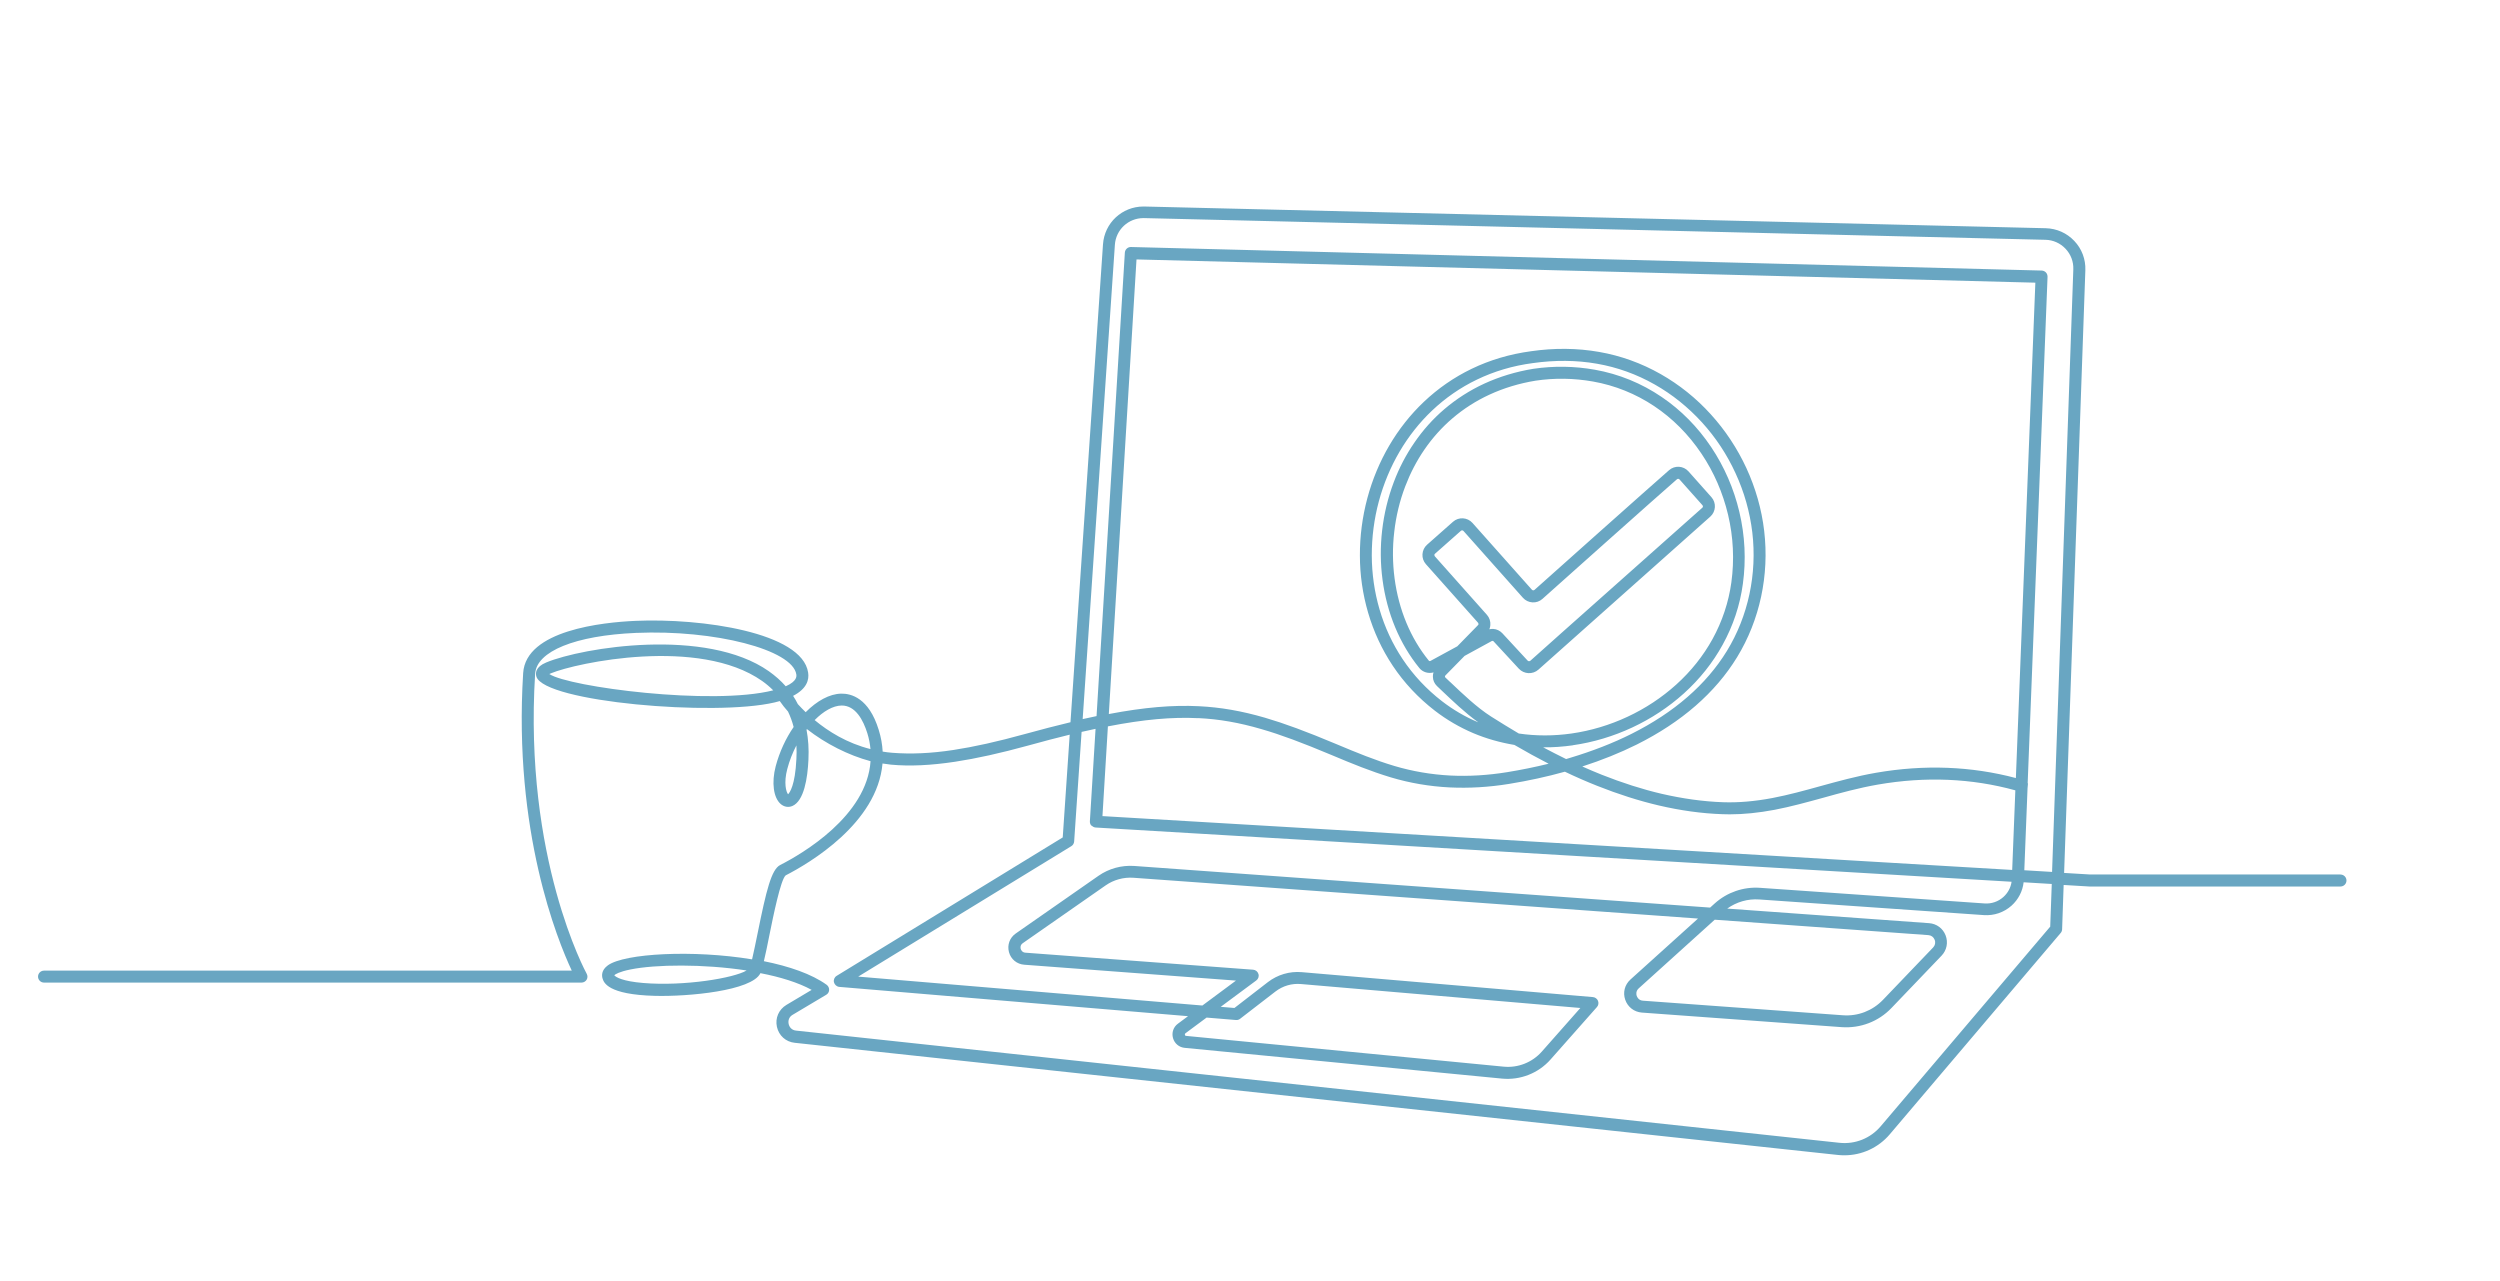
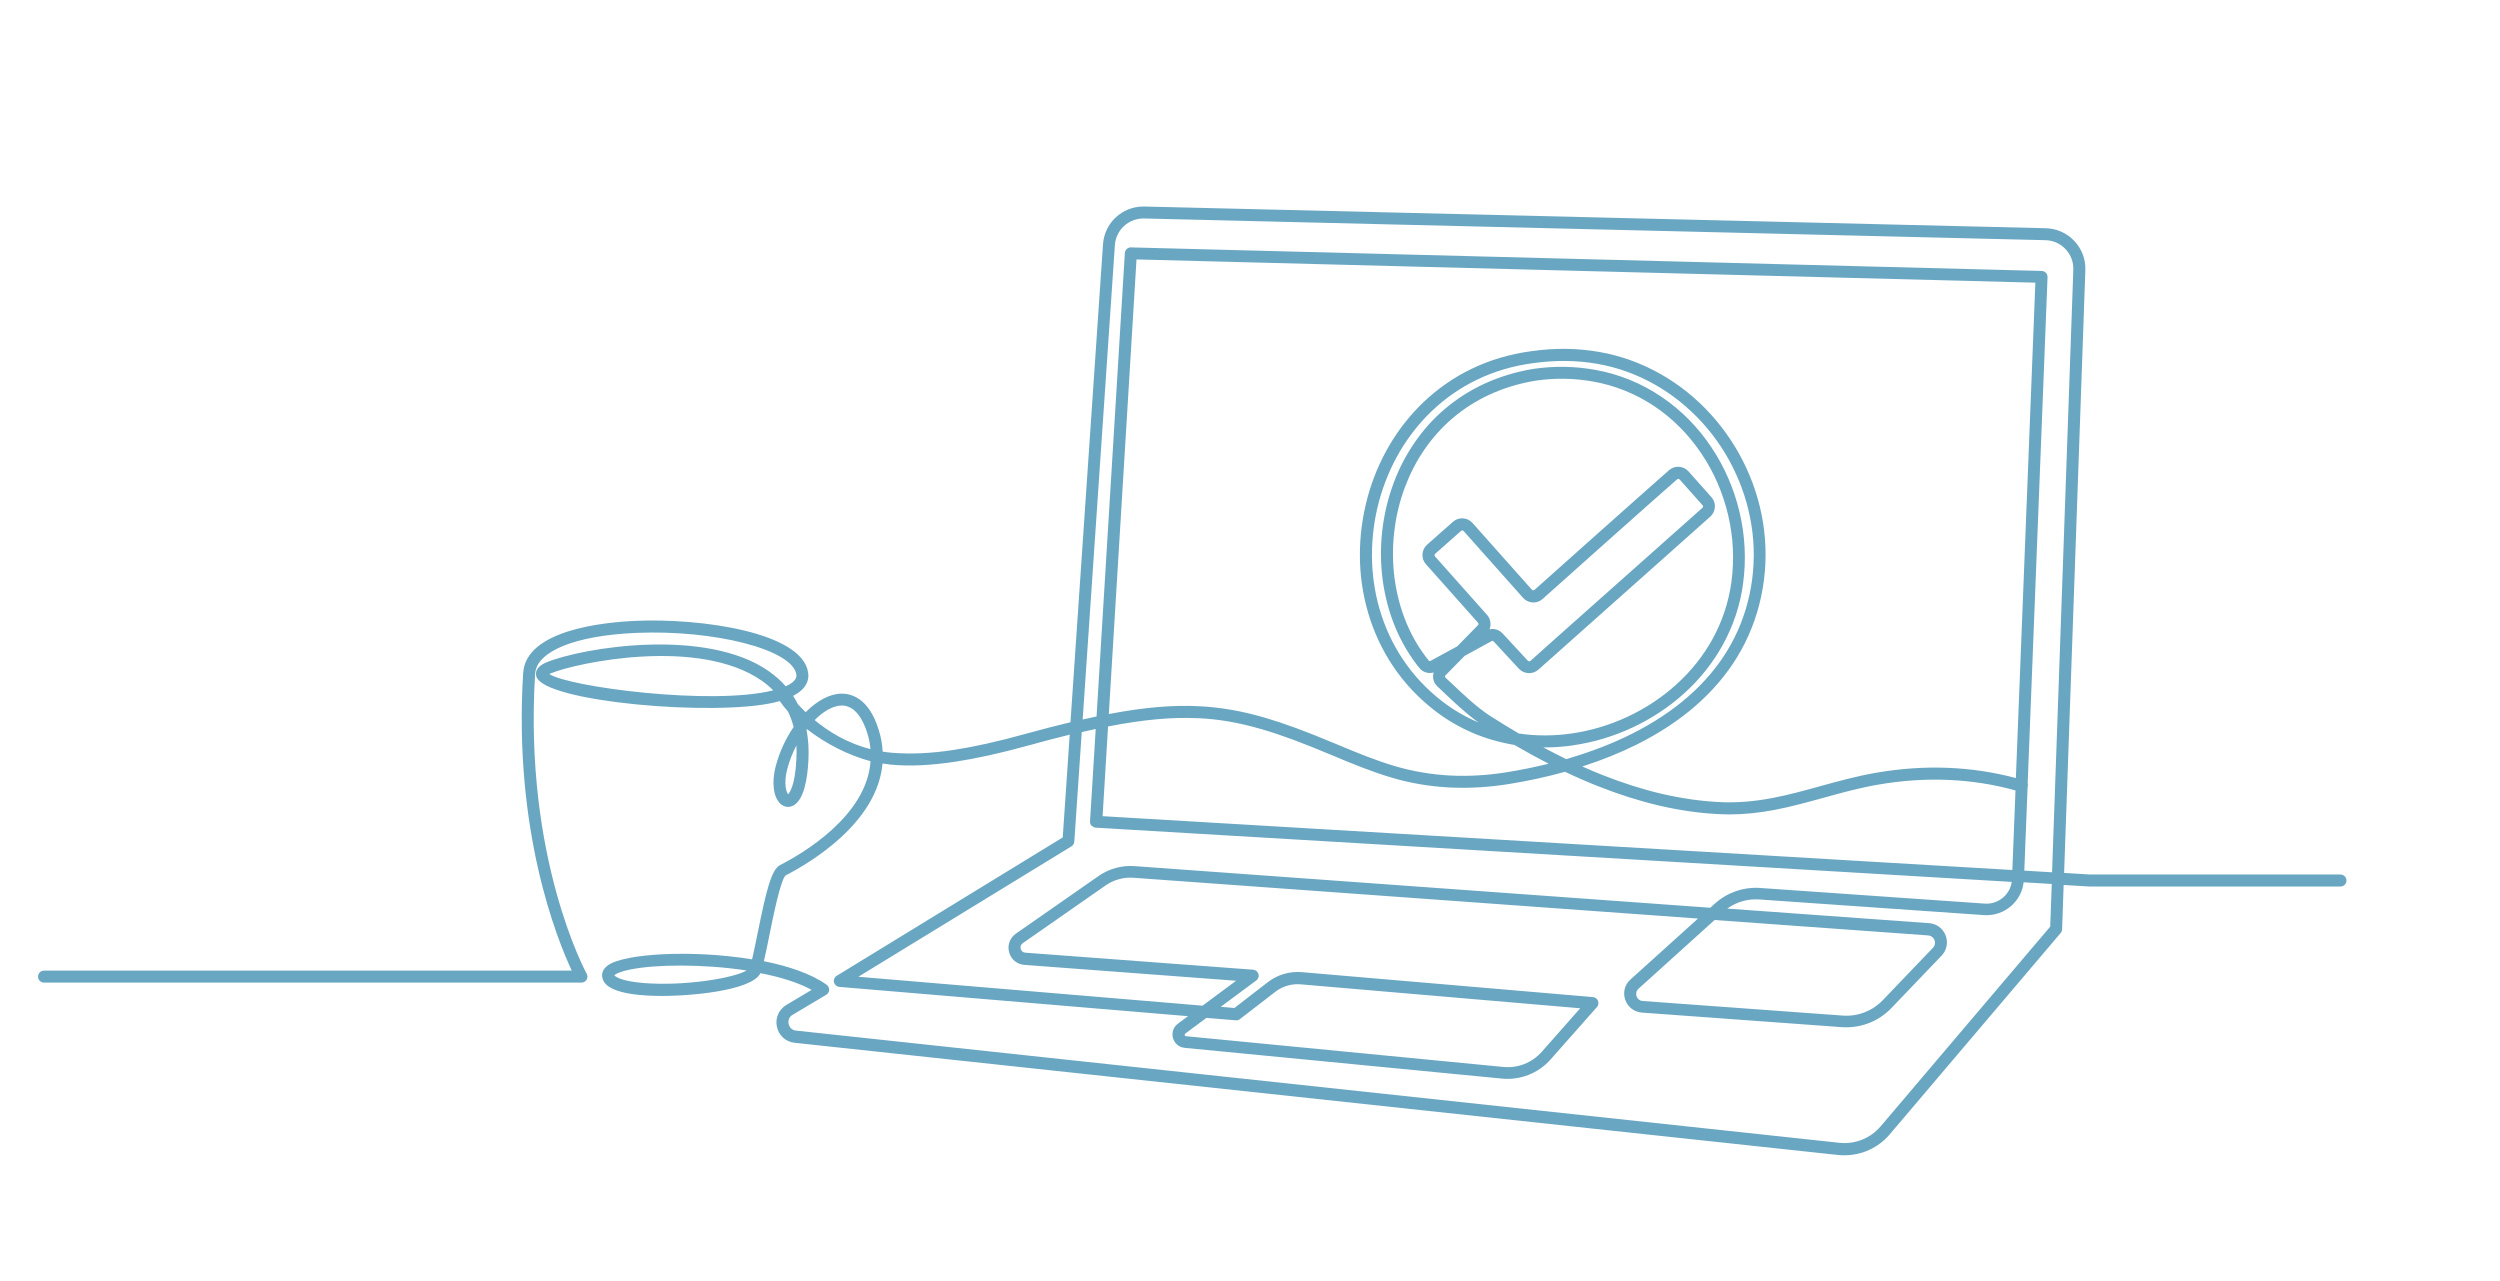
<svg xmlns="http://www.w3.org/2000/svg" viewBox="0 0 32600 16700">
-   <path stroke-width="0" fill="#69a6c2" d=" m30521 11403 h-3272 l-333-20 l277-7860 c5-142-46-278-144-381 -98-104-230-162-372-166 l-11754-283 h-13 c-278 0-508 214-527 493 l-424 6232 c-184 44-381 95-595 154 -358 99-663 167-933 208 -290 44-551 56-800 36 -42-3-81-9-121-15 -5-92-21-187-52-285 -128-416-361-473-488-471 -154 3-318 95-464 242 -38-37-73-73-102-105 -19-37-39-74-62-108 c180-93 211-211 196-304 -78-523-1389-712-2251-674 -429 19-1430 122-1465 681 -129 2066 446 3479 634 3880 H574 c-43 0-78 35-78 78 s35 78 78 78 h7009 c28 0 53-15 67-38 c14-24 14-53 0-78 -8-15-822-1506-672-3910 c18-295 523-500 1316-534 c1026-44 2041 219 2090 541 c3 22 13 88-138 155 -63-72-137-137-220-196 -817-574-2428-311-2902-115 -145 60-143 142-129 186 c106 330 2318 520 3105 336 c24-6 46-12 68-18 c32 47 68 92 108 137 c30 63 55 130 73 201 -102 148-184 324-234 512 -56 213-29 411 66 493 c45 38 100 47 152 25 c152-66 198-364 209-603 c7-140-2-271-25-392 c2-3 4-5 6-7 c242 189 540 341 829 418 -48 714-888 1206-1179 1354 -114 59-180 328-293 887 -26 127-51 250-73 343 -770-127-1661-78-1879 77 -91 65-80 141-71 171 c16 52 63 212 685 228 c431 11 1264-65 1374-296 c258 50 493 122 668 218 l-329 196 c-100 60-149 172-124 286 s116 196 232 208 l13606 1463 c28 3 56 4 83 4 c226 0 443-99 591-274 l2229-2626 c11-13 18-30 18-48 l20-577 l334 20 h3276 c43 0 78-35 78-78 s-35-78-78-78 Z M7164 8789 c5-3 12-6 20-9 c334-139 1933-477 2753 99 c54 38 102 79 146 123 -799 202-2665-44-2919-212 Z m1222 4029 c-265-22-356-75-376-101 c14-13 63-45 210-75 c329-67 953-73 1516 13 -166 99-811 208-1350 163 Z m1891-2460 c-26-30-59-149-11-330 c28-107 69-211 119-308 c3 57 4 115 0 176 -16 347-88 441-109 462 Z m697-1158 c183-2 284 194 336 361 c22 71 35 140 41 207 -306-77-550-230-728-378 c115-116 239-188 351-190 Z m15762 2882 l-2212 2605 c-133 157-334 237-538 215 l-13606-1463 c-59-6-88-49-96-87 -8-38 0-89 52-119 l438-261 c23-13 37-37 38-63 c1-26-11-51-32-67 -195-141-490-242-819-308 c23-93 46-211 72-340 c51-253 147-724 212-779 c309-159 1195-679 1263-1459 c37 6 74 11 110 15 c245 23 519 10 837-38 c277-42 588-111 952-211 c194-54 374-101 542-142 l-91 1340 -2948 1805 c-29 18-43 52-35 84 s36 57 69 60 l4548 382 -132 98 c-59 43-84 117-64 188 c20 70 79 120 152 127 l4139 401 c237 23 474-70 632-249 l605-684 c20-22 25-53 14-81 -11-27-36-46-66-49 l-3796-325 c-160-14-317 33-443 130 l-436 337 -179-15 l464-344 c26-19 38-53 28-84 -9-31-37-54-69-56 l-2970-222 c-44-3-58-39-61-50 -3-11-10-48 27-74 l1080-753 c106-74 235-109 363-100 l7362 532 -881 795 c-75 68-101 169-68 264 s116 159 216 167 l2607 190 c244 17 480-73 649-250 l653-682 c68-71 88-172 53-264 -35-92-118-153-216-160 l-2632-190 c120-86 268-130 418-119 l2930 204 c132 9 260-35 359-123 c89-80 145-188 158-305 l367 22 -20 553 Z m-448-1936 c-580-154-1193-179-1825-69 -254 44-495 111-728 175 -202 56-412 114-622 154 -232 44-443 62-646 55 -258-9-527-47-800-110 -252-59-514-143-779-248 -85-34-170-70-255-108 c254-82 493-178 710-286 c584-292 1025-675 1309-1140 c296-484 421-1069 353-1646 -33-282-112-558-232-819 -119-257-275-493-464-701 -191-211-411-387-654-525 -252-143-522-240-803-289 -285-50-583-53-887-9 -275 37-536 114-776 230 -228 110-437 255-622 430 -351 333-606 768-737 1257 -65 244-98 495-97 746 c0 255 37 506 107 746 c73 249 181 482 322 693 c148 222 333 419 548 585 c154 119 323 217 501 293 c168 71 347 122 537 154 c151 88 300 170 446 245 -175 43-356 80-540 110 -253 41-502 56-742 44 -249-13-495-55-730-125 -251-75-490-173-754-284 -398-167-677-270-933-345 -303-88-577-136-862-150 -340-17-711 14-1174 102 l361-5928 l11721 303 -254 6459 Z m-7379-1253 l-63-60 s-4-6-4-10 c0-5 2-10 5-14 l251-256 l355-194 c8-4 17-3 23 4 l330 357 c67 72 181 78 255 12 l2241-1995 c74-66 81-180 15-254 l-299-336 c-66-74-179-81-253-16 -203 176-1740 1547-1755 1561 -5 4-9 6-17 6 -7 0-12-3-17-8 l-775-871 c-66-74-180-81-254-15 l-338 299 c-36 32-57 76-60 124 -3 48 13 94 45 130 l680 764 s6 10 6 17 c0 6-3 11-14 21 l-263 269 -349 190 c-7 4-18 3-22-3 -239-293-393-665-447-1075 -26-199-28-403-4-605 c23-204 71-403 143-592 c65-171 149-333 250-480 c105-153 228-290 366-408 c145-124 307-228 483-309 c186-86 388-147 601-182 c248-37 500-33 749 11 c574 102 1076 436 1415 942 c162 241 278 509 346 795 c69 292 83 589 43 882 -36 260-119 509-246 740 -121 219-280 419-473 593 -375 339-860 566-1366 638 -232 33-463 33-687 0 -119-70-240-145-362-222 -185-118-369-294-532-449 Z m481-875 l-680-764 s-6-11-6-17 c0-6 3-12 8-16 l338-299 c10-9 25-8 34 2 l775 871 c32 36 76 57 124 60 c48 3 94-13 130-45 c15-14 1553-1387 1754-1560 c10-9 25-8 34 2 l299 336 c6 6 6 14 6 17 c0 4-1 11-8 16 l-1831 1628 -411 367 c-11 9-27 8-36-2 l-330-357 c-31-33-73-53-118-56 h-11 c-13 0-27 2-40 5 c7-17 12-35 13-54 c4-49-11-97-44-134 Z m1119 1700 c536-76 1051-317 1449-676 c206-186 376-399 505-634 c137-248 226-515 264-794 c43-312 28-628-46-939 -72-304-196-589-368-846 -175-261-392-481-644-652 -265-180-558-300-873-356 -265-47-534-51-800-12 -228 37-444 103-642 194 -188 87-363 199-519 332 -149 127-281 275-393 439 -108 157-198 329-267 513 -76 201-127 412-152 630 -25 215-23 431 5 642 c58 439 224 838 481 1153 c44 54 118 75 184 56 -6 18-9 37-8 57 c0 46 20 89 53 121 l62 59 c138 131 304 290 474 412 h-3 c-166-70-323-162-467-273 -201-155-374-340-513-548 -132-198-234-416-302-650 -66-226-100-462-101-703 c0-237 30-474 92-705 c124-461 364-871 694-1184 c173-164 369-300 583-403 c225-109 471-182 730-216 c288-41 570-39 838 8 c264 46 517 137 753 271 c228 129 435 296 616 494 c179 197 326 419 437 662 c114 246 187 506 219 772 c64 542-53 1092-331 1546 -269 439-688 803-1245 1082 -241 121-510 225-799 312 -18 5-35 11-53 16 -98-48-198-99-300-153 c129 2 258-8 388-26 Z m-4885-354 c273 13 535 59 826 144 c250 72 524 174 917 339 c268 113 511 212 770 290 c247 74 505 118 767 131 c251 12 511-3 775-46 c251-41 495-94 727-159 c142 68 284 130 423 185 c272 108 541 194 801 255 c282 66 561 105 829 114 c32 1 63 2 95 2 c185 0 378-20 586-59 c214-41 426-100 634-157 c229-64 466-129 713-172 c622-108 1224-82 1793 75 l-41 1038 -11863-702 l71-1170 c468-91 839-124 1177-107 Z m-1389 1401 c14 15 33 25 54 26 l11942 707 c-11 77-48 146-107 199 -67 60-154 90-244 84 l-2930-204 c-216-15-429 59-589 203 l-61 55 -7511-543 c-165-11-329 34-464 128 l-1080 753 c-79 55-113 150-88 243 c25 93 104 157 199 164 l2761 207 -438 325 -4488-377 l2779-1701 c22-13 35-36 37-61 l97-1429 c62-14 123-28 182-40 l-74 1206 c-1 21 6 41 19 57 Z m10911 1429 c38 3 68 25 82 61 s6 73-20 100 l-653 682 c-137 143-327 217-525 202 l-2607-190 c-56-4-75-48-80-62 -5-13-16-60 25-98 l992-896 l2786 201 Z m-9415 1075 l386 32 c20 2 39-4 54-16 l460-355 c96-74 214-109 335-98 l3642 312 -502 568 c-125 142-312 216-500 197 l-4139-401 c-9 0-14-5-16-14 s0-15 7-20 l275-204 Z m11031-1899 l-365-22 l42-1066 v-1 c2-18 4-36 5-54 c0-7 0-14-3-20 l259-6598 c0-21-7-41-21-56 s-34-24-55-25 l-11876-307 h-2 c-41 0-75 32-78 73 l-369 6044 c-59 12-119 25-181 39 l420-6185 c13-197 176-348 372-348 h9 l11754 283 c100 2 193 44 262 117 s105 169 101 269 l-277 7856 Z" />
+   <path stroke-width="0" fill="#69a6c2" d=" m30521 11403 h-3272 l-333-20 l277-7860 c5-142-46-278-144-381 -98-104-230-162-372-166 l-11754-283 h-13 c-278 0-508 214-527 493 l-424 6232 c-184 44-381 95-595 154 -358 99-663 167-933 208 -290 44-551 56-800 36 -42-3-81-9-121-15 -5-92-21-187-52-285 -128-416-361-473-488-471 -154 3-318 95-464 242 -38-37-73-73-102-105 -19-37-39-74-62-108 c180-93 211-211 196-304 -78-523-1389-712-2251-674 -429 19-1430 122-1465 681 -129 2066 446 3479 634 3880 H574 c-43 0-78 35-78 78 s35 78 78 78 h7009 c28 0 53-15 67-38 c14-24 14-53 0-78 -8-15-822-1506-672-3910 c18-295 523-500 1316-534 c1026-44 2041 219 2090 541 c3 22 13 88-138 155 -63-72-137-137-220-196 -817-574-2428-311-2902-115 -145 60-143 142-129 186 c106 330 2318 520 3105 336 c24-6 46-12 68-18 c32 47 68 92 108 137 c30 63 55 130 73 201 -102 148-184 324-234 512 -56 213-29 411 66 493 c45 38 100 47 152 25 c152-66 198-364 209-603 c7-140-2-271-25-392 c2-3 4-5 6-7 c242 189 540 341 829 418 -48 714-888 1206-1179 1354 -114 59-180 328-293 887 -26 127-51 250-73 343 -770-127-1661-78-1879 77 -91 65-80 141-71 171 c16 52 63 212 685 228 c431 11 1264-65 1374-296 c258 50 493 122 668 218 l-329 196 c-100 60-149 172-124 286 s116 196 232 208 l13606 1463 c28 3 56 4 83 4 c226 0 443-99 591-274 l2229-2626 c11-13 18-30 18-48 l20-577 l334 20 h3276 c43 0 78-35 78-78 s-35-78-78-78 M7164 8789 c5-3 12-6 20-9 c334-139 1933-477 2753 99 c54 38 102 79 146 123 -799 202-2665-44-2919-212 z m1222 4029 c-265-22-356-75-376-101 c14-13 63-45 210-75 c329-67 953-73 1516 13 -166 99-811 208-1350 163 z m1891-2460 c-26-30-59-149-11-330 c28-107 69-211 119-308 c3 57 4 115 0 176 -16 347-88 441-109 462 z m697-1158 c183-2 284 194 336 361 c22 71 35 140 41 207 -306-77-550-230-728-378 c115-116 239-188 351-190 z m15762 2882 l-2212 2605 c-133 157-334 237-538 215 l-13606-1463 c-59-6-88-49-96-87 -8-38 0-89 52-119 l438-261 c23-13 37-37 38-63 c1-26-11-51-32-67 -195-141-490-242-819-308 c23-93 46-211 72-340 c51-253 147-724 212-779 c309-159 1195-679 1263-1459 c37 6 74 11 110 15 c245 23 519 10 837-38 c277-42 588-111 952-211 c194-54 374-101 542-142 l-91 1340 -2948 1805 c-29 18-43 52-35 84 s36 57 69 60 l4548 382 -132 98 c-59 43-84 117-64 188 c20 70 79 120 152 127 l4139 401 c237 23 474-70 632-249 l605-684 c20-22 25-53 14-81 -11-27-36-46-66-49 l-3796-325 c-160-14-317 33-443 130 l-436 337 -179-15 l464-344 c26-19 38-53 28-84 -9-31-37-54-69-56 l-2970-222 c-44-3-58-39-61-50 -3-11-10-48 27-74 l1080-753 c106-74 235-109 363-100 l7362 532 -881 795 c-75 68-101 169-68 264 s116 159 216 167 l2607 190 c244 17 480-73 649-250 l653-682 c68-71 88-172 53-264 -35-92-118-153-216-160 l-2632-190 c120-86 268-130 418-119 l2930 204 c132 9 260-35 359-123 c89-80 145-188 158-305 l367 22 -20 553 z m-448-1936 c-580-154-1193-179-1825-69 -254 44-495 111-728 175 -202 56-412 114-622 154 -232 44-443 62-646 55 -258-9-527-47-800-110 -252-59-514-143-779-248 -85-34-170-70-255-108 c254-82 493-178 710-286 c584-292 1025-675 1309-1140 c296-484 421-1069 353-1646 -33-282-112-558-232-819 -119-257-275-493-464-701 -191-211-411-387-654-525 -252-143-522-240-803-289 -285-50-583-53-887-9 -275 37-536 114-776 230 -228 110-437 255-622 430 -351 333-606 768-737 1257 -65 244-98 495-97 746 c0 255 37 506 107 746 c73 249 181 482 322 693 c148 222 333 419 548 585 c154 119 323 217 501 293 c168 71 347 122 537 154 c151 88 300 170 446 245 -175 43-356 80-540 110 -253 41-502 56-742 44 -249-13-495-55-730-125 -251-75-490-173-754-284 -398-167-677-270-933-345 -303-88-577-136-862-150 -340-17-711 14-1174 102 l361-5928 l11721 303 -254 6459 z m-7379-1253 l-63-60 s-4-6-4-10 c0-5 2-10 5-14 l251-256 l355-194 c8-4 17-3 23 4 l330 357 c67 72 181 78 255 12 l2241-1995 c74-66 81-180 15-254 l-299-336 c-66-74-179-81-253-16 -203 176-1740 1547-1755 1561 -5 4-9 6-17 6 -7 0-12-3-17-8 l-775-871 c-66-74-180-81-254-15 l-338 299 c-36 32-57 76-60 124 -3 48 13 94 45 130 l680 764 s6 10 6 17 c0 6-3 11-14 21 l-263 269 -349 190 c-7 4-18 3-22-3 -239-293-393-665-447-1075 -26-199-28-403-4-605 c23-204 71-403 143-592 c65-171 149-333 250-480 c105-153 228-290 366-408 c145-124 307-228 483-309 c186-86 388-147 601-182 c248-37 500-33 749 11 c574 102 1076 436 1415 942 c162 241 278 509 346 795 c69 292 83 589 43 882 -36 260-119 509-246 740 -121 219-280 419-473 593 -375 339-860 566-1366 638 -232 33-463 33-687 0 -119-70-240-145-362-222 -185-118-369-294-532-449 m481-875 l-680-764 s-6-11-6-17 c0-6 3-12 8-16 l338-299 c10-9 25-8 34 2 l775 871 c32 36 76 57 124 60 c48 3 94-13 130-45 c15-14 1553-1387 1754-1560 c10-9 25-8 34 2 l299 336 c6 6 6 14 6 17 c0 4-1 11-8 16 l-1831 1628 -411 367 c-11 9-27 8-36-2 l-330-357 c-31-33-73-53-118-56 h-11 c-13 0-27 2-40 5 c7-17 12-35 13-54 c4-49-11-97-44-134 z m1119 1700 c536-76 1051-317 1449-676 c206-186 376-399 505-634 c137-248 226-515 264-794 c43-312 28-628-46-939 -72-304-196-589-368-846 -175-261-392-481-644-652 -265-180-558-300-873-356 -265-47-534-51-800-12 -228 37-444 103-642 194 -188 87-363 199-519 332 -149 127-281 275-393 439 -108 157-198 329-267 513 -76 201-127 412-152 630 -25 215-23 431 5 642 c58 439 224 838 481 1153 c44 54 118 75 184 56 -6 18-9 37-8 57 c0 46 20 89 53 121 l62 59 c138 131 304 290 474 412 h-3 c-166-70-323-162-467-273 -201-155-374-340-513-548 -132-198-234-416-302-650 -66-226-100-462-101-703 c0-237 30-474 92-705 c124-461 364-871 694-1184 c173-164 369-300 583-403 c225-109 471-182 730-216 c288-41 570-39 838 8 c264 46 517 137 753 271 c228 129 435 296 616 494 c179 197 326 419 437 662 c114 246 187 506 219 772 c64 542-53 1092-331 1546 -269 439-688 803-1245 1082 -241 121-510 225-799 312 -18 5-35 11-53 16 -98-48-198-99-300-153 c129 2 258-8 388-26 z m-4885-354 c273 13 535 59 826 144 c250 72 524 174 917 339 c268 113 511 212 770 290 c247 74 505 118 767 131 c251 12 511-3 775-46 c251-41 495-94 727-159 c142 68 284 130 423 185 c272 108 541 194 801 255 c282 66 561 105 829 114 c32 1 63 2 95 2 c185 0 378-20 586-59 c214-41 426-100 634-157 c229-64 466-129 713-172 c622-108 1224-82 1793 75 l-41 1038 -11863-702 l71-1170 c468-91 839-124 1177-107 m-1389 1401 c14 15 33 25 54 26 l11942 707 c-11 77-48 146-107 199 -67 60-154 90-244 84 l-2930-204 c-216-15-429 59-589 203 l-61 55 -7511-543 c-165-11-329 34-464 128 l-1080 753 c-79 55-113 150-88 243 c25 93 104 157 199 164 l2761 207 -438 325 -4488-377 l2779-1701 c22-13 35-36 37-61 l97-1429 c62-14 123-28 182-40 l-74 1206 c-1 21 6 41 19 57 m10911 1429 c38 3 68 25 82 61 s6 73-20 100 l-653 682 c-137 143-327 217-525 202 l-2607-190 c-56-4-75-48-80-62 -5-13-16-60 25-98 l992-896 l2786 201 z m-9415 1075 l386 32 c20 2 39-4 54-16 l460-355 c96-74 214-109 335-98 l3642 312 -502 568 c-125 142-312 216-500 197 l-4139-401 c-9 0-14-5-16-14 s0-15 7-20 l275-204 m11031-1899 l-365-22 l42-1066 v-1 c2-18 4-36 5-54 c0-7 0-14-3-20 l259-6598 c0-21-7-41-21-56 s-34-24-55-25 l-11876-307 h-2 c-41 0-75 32-78 73 l-369 6044 c-59 12-119 25-181 39 l420-6185 c13-197 176-348 372-348 h9 l11754 283 c100 2 193 44 262 117 s105 169 101 269 l-277 7856" />
</svg>
